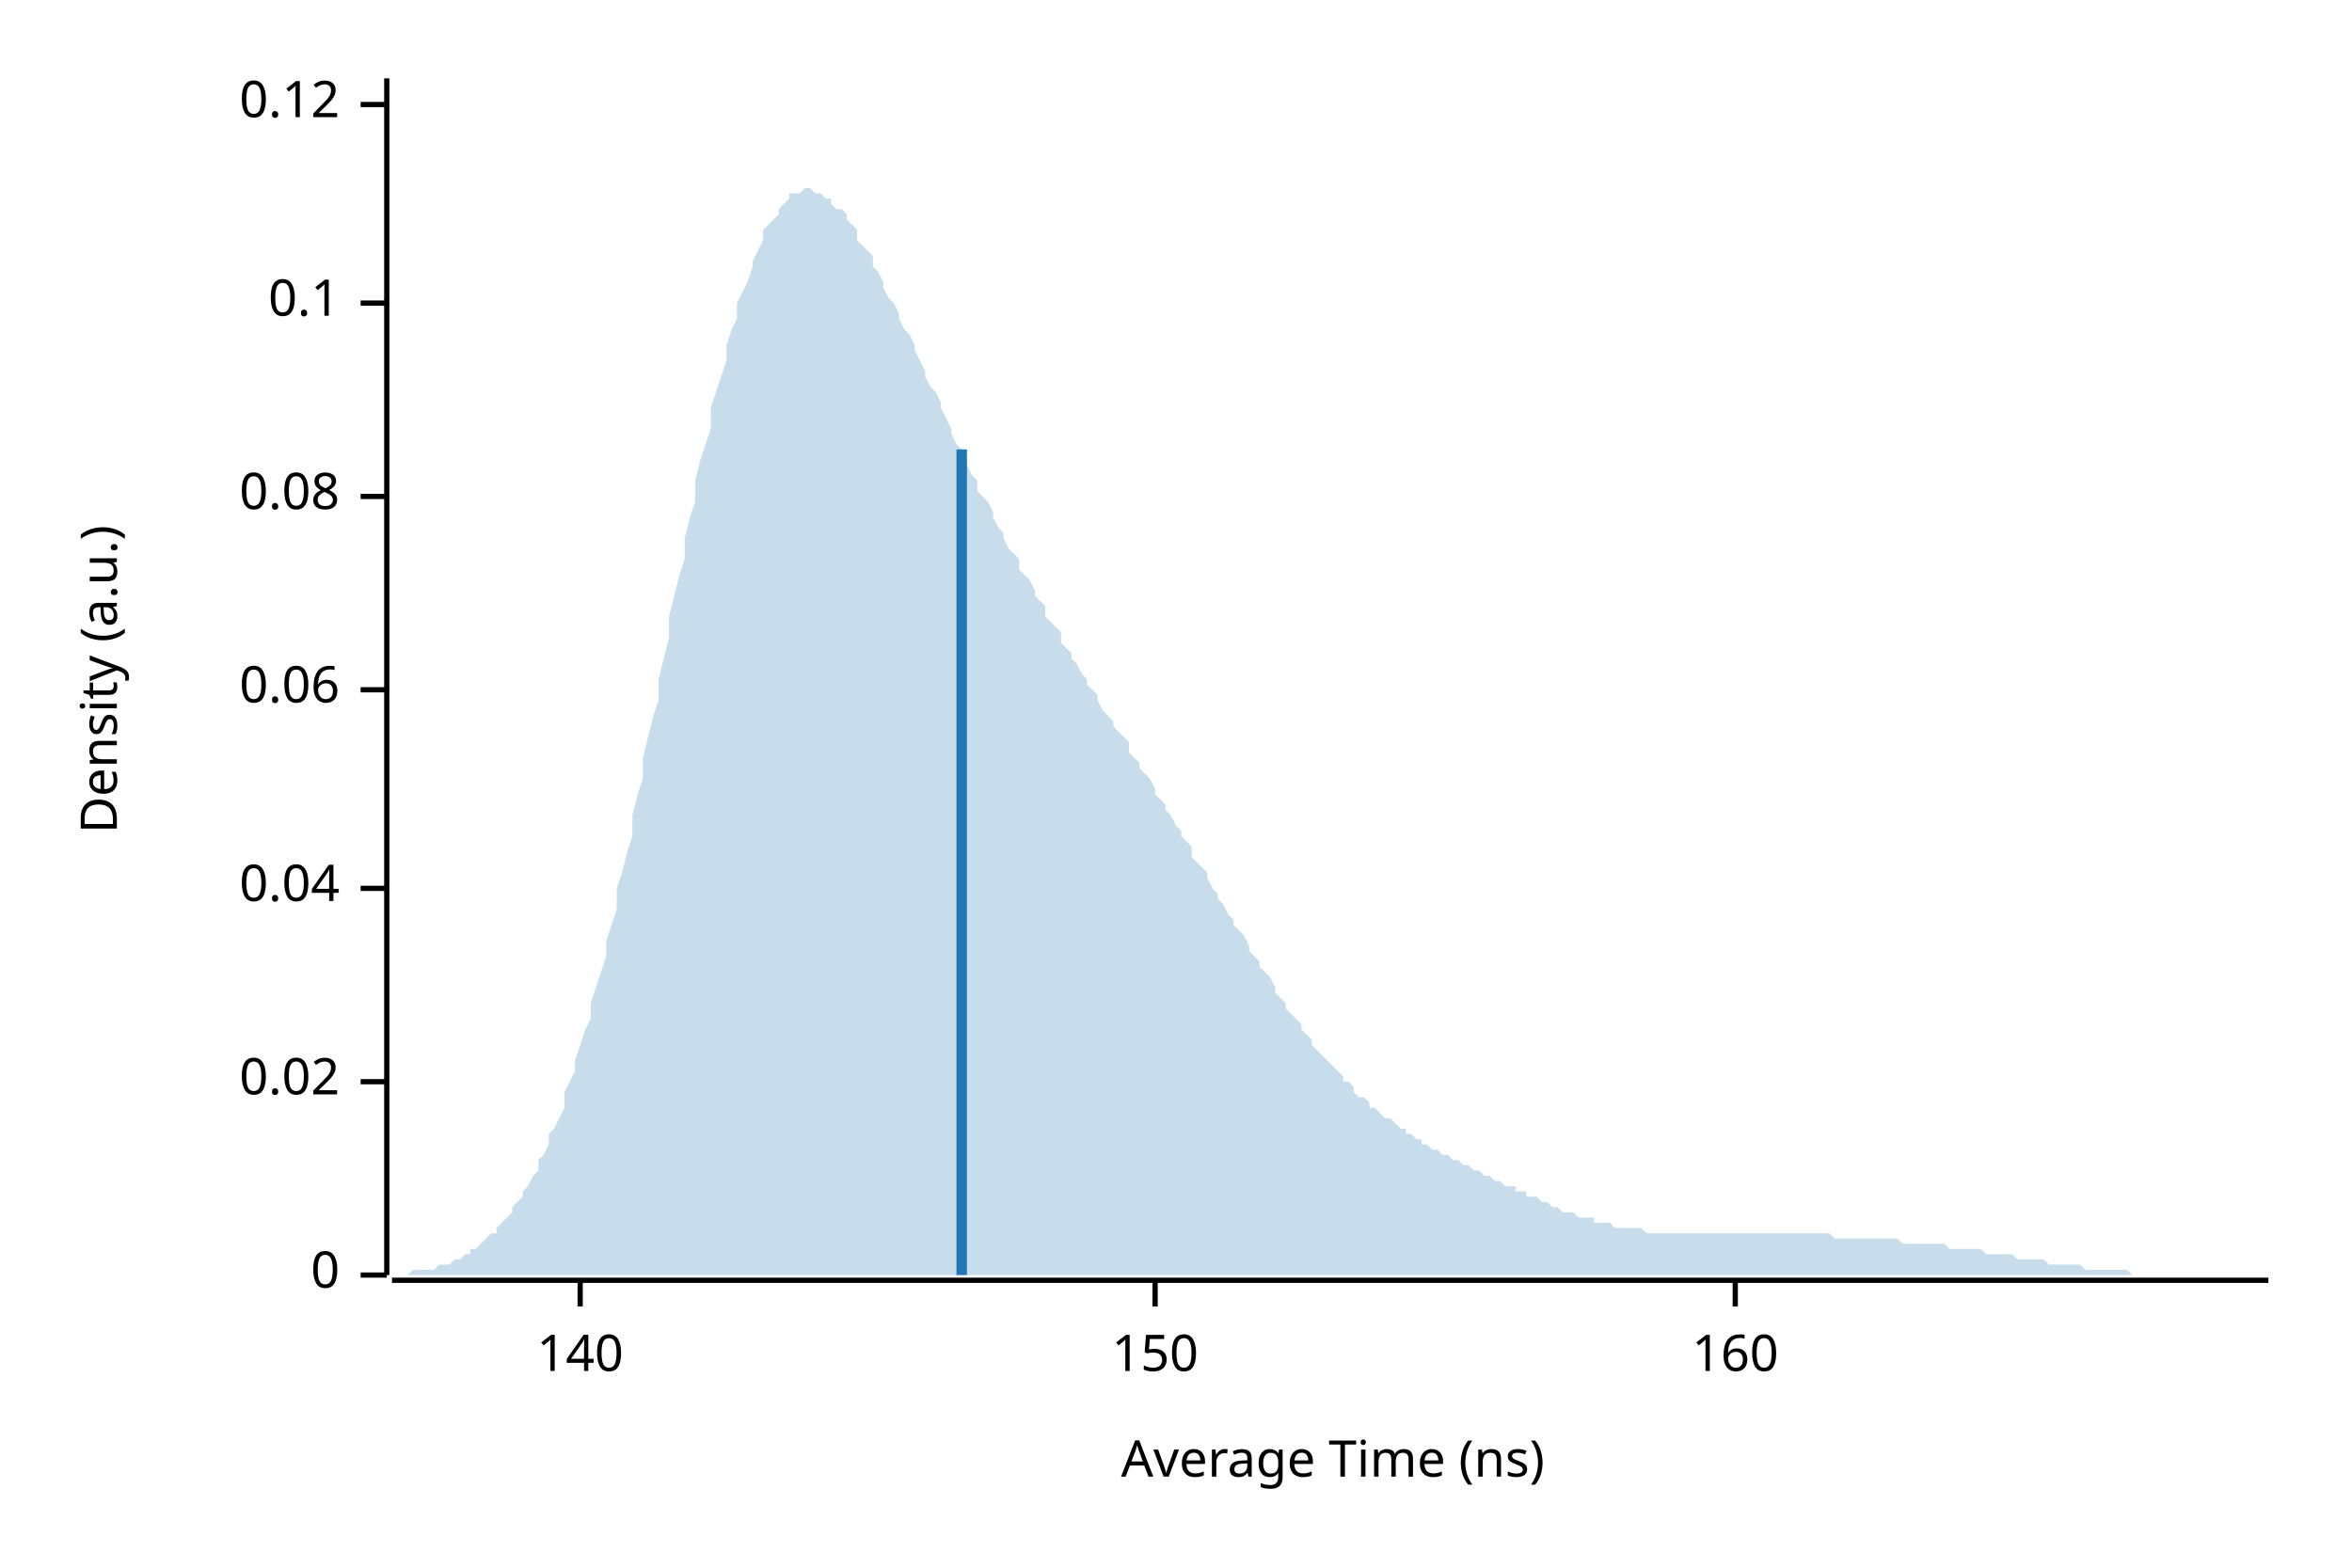
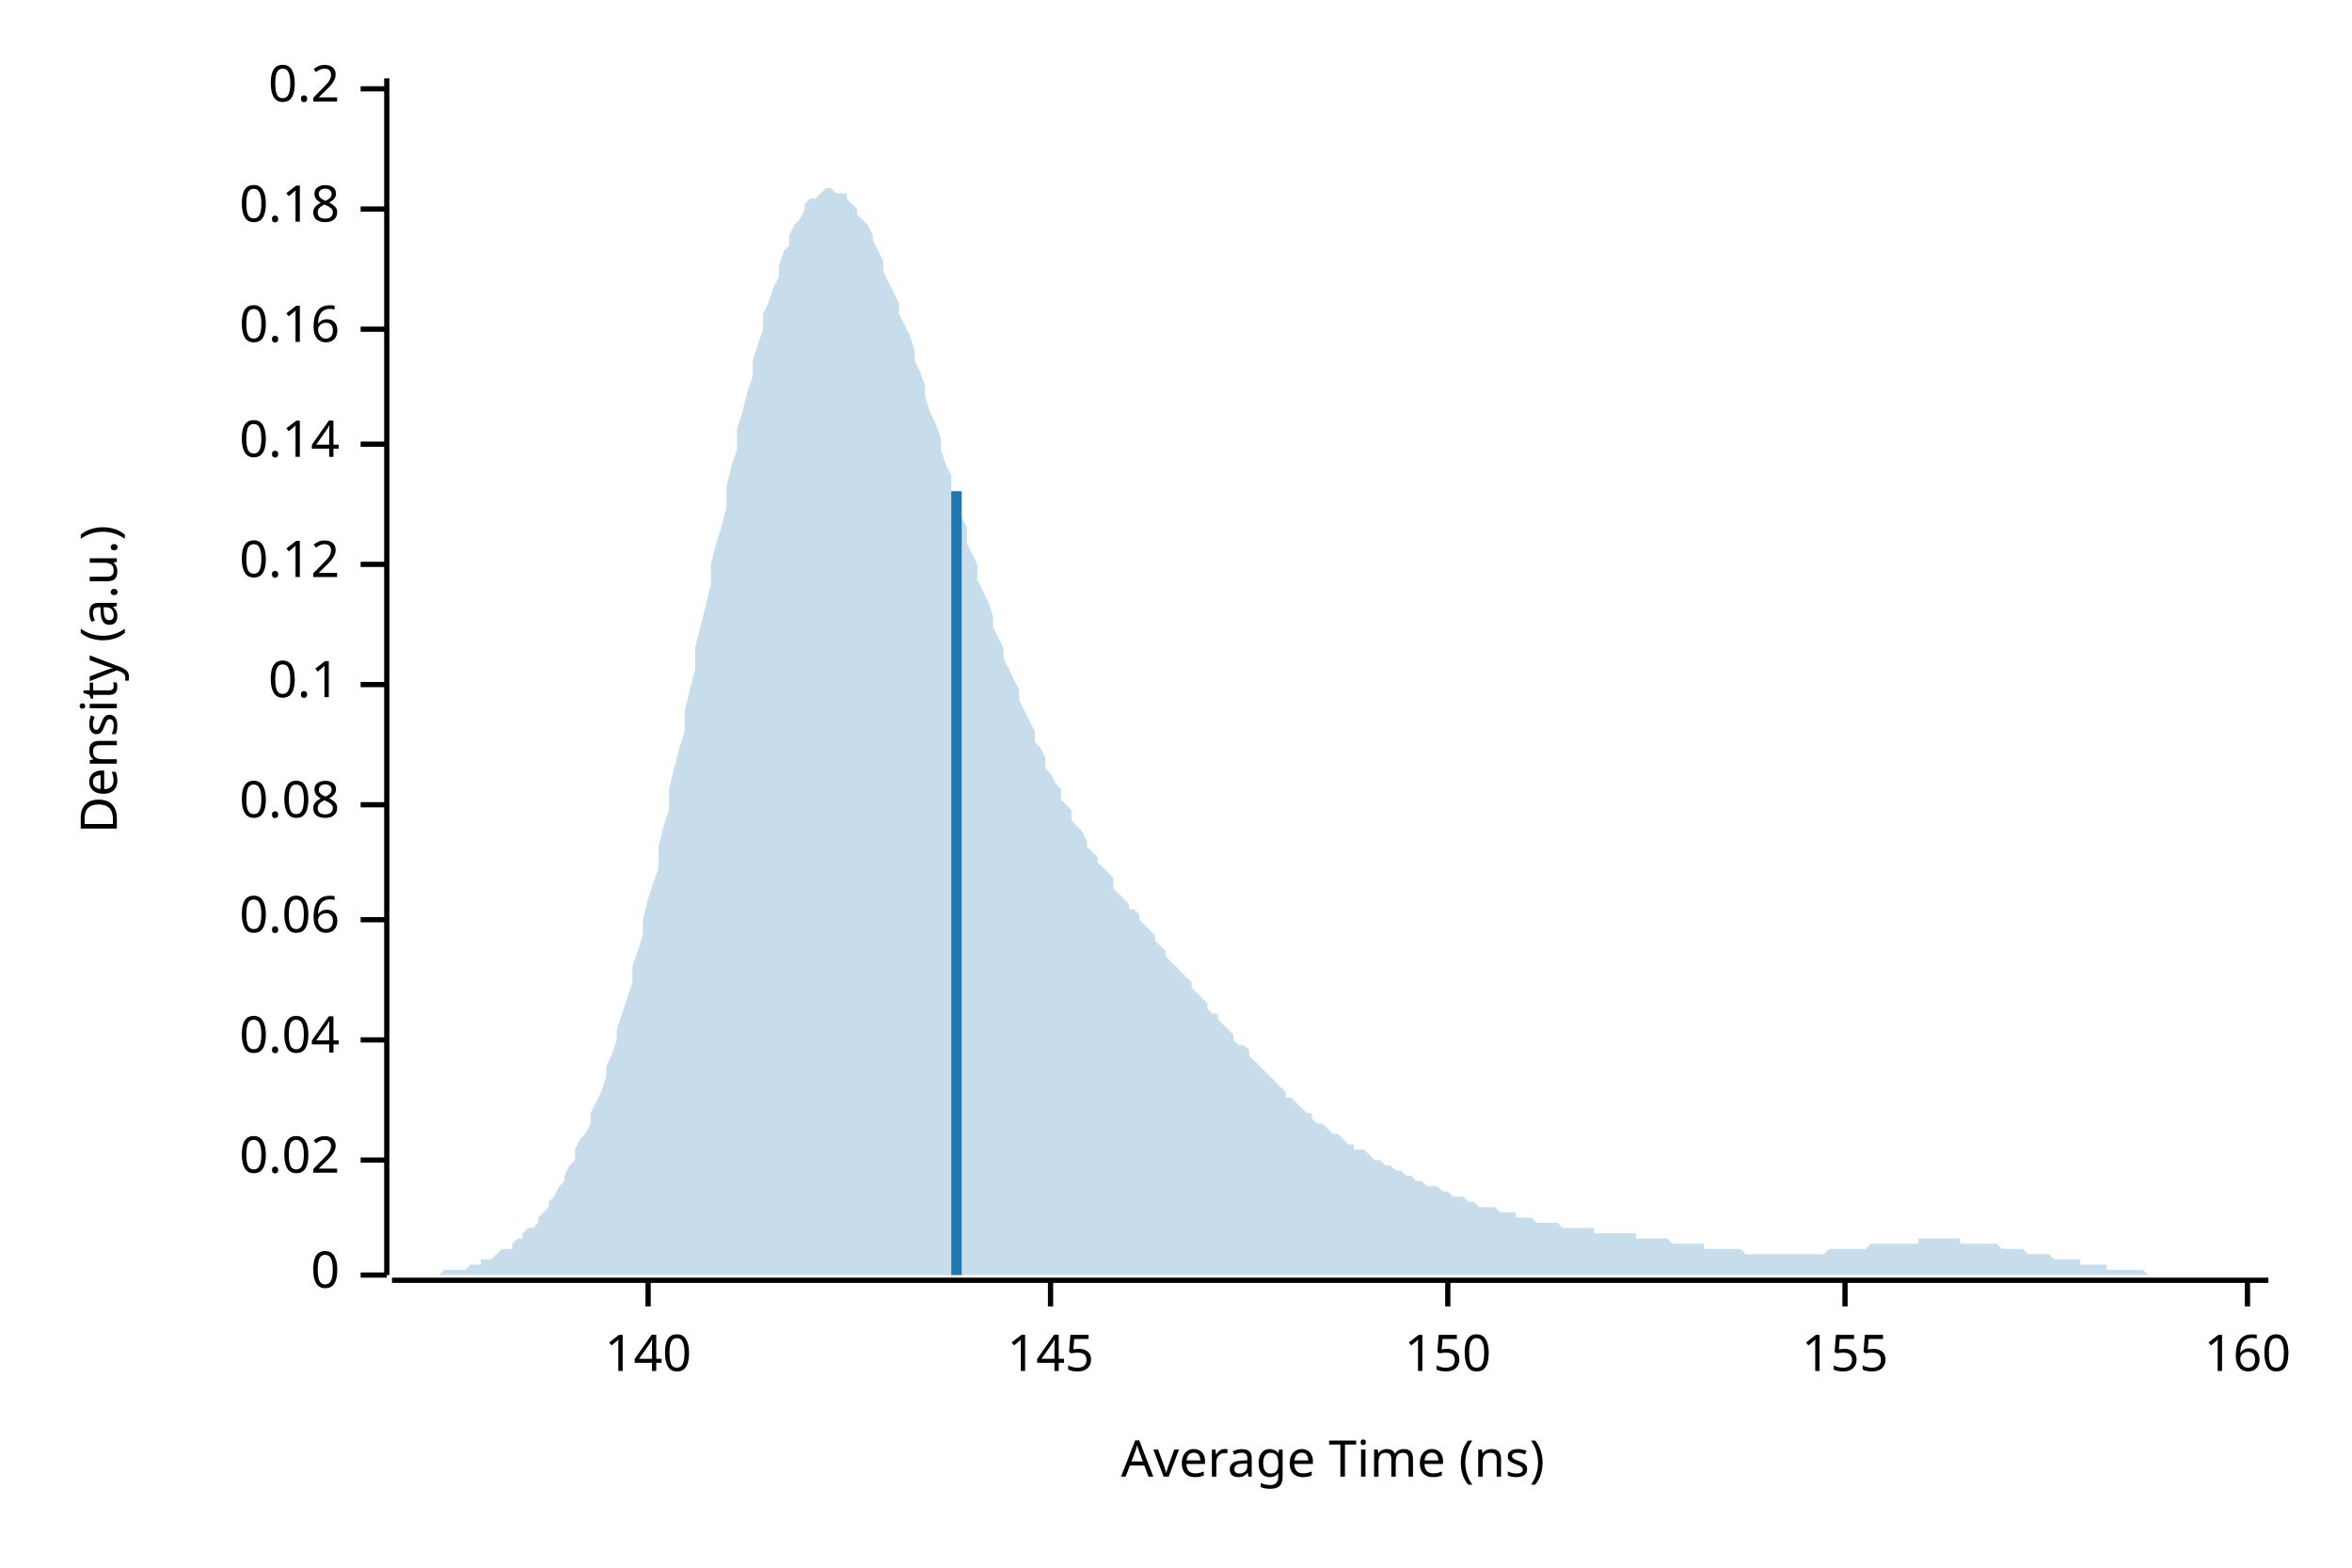
<svg xmlns="http://www.w3.org/2000/svg" width="450" height="300" viewBox="0 0 450 300">
  <text x="15" y="130" dy="0.76em" text-anchor="middle" font-family="sans-serif" font-size="9.677" opacity="1" fill="#000000" transform="rotate(270, 15, 130)">
Density (a.u.)
</text>
  <text x="255" y="285" dy="-0.5ex" text-anchor="middle" font-family="sans-serif" font-size="9.677" opacity="1" fill="#000000">
Average Time (ns)
</text>
  <polyline fill="none" opacity="1" stroke="#000000" stroke-width="1" points="74,15 74,244 " />
  <text x="65" y="244" dy="0.5ex" text-anchor="end" font-family="sans-serif" font-size="9.677" opacity="1" fill="#000000">
0
</text>
  <polyline fill="none" opacity="1" stroke="#000000" stroke-width="1" points="69,244 74,244 " />
-   <text x="65" y="207" dy="0.5ex" text-anchor="end" font-family="sans-serif" font-size="9.677" opacity="1" fill="#000000">
+   <text x="65" y="222" dy="0.5ex" text-anchor="end" font-family="sans-serif" font-size="9.677" opacity="1" fill="#000000">
0.02
</text>
-   <polyline fill="none" opacity="1" stroke="#000000" stroke-width="1" points="69,207 74,207 " />
-   <text x="65" y="170" dy="0.5ex" text-anchor="end" font-family="sans-serif" font-size="9.677" opacity="1" fill="#000000">
+   <polyline fill="none" opacity="1" stroke="#000000" stroke-width="1" points="69,222 74,222 " />
+   <text x="65" y="199" dy="0.5ex" text-anchor="end" font-family="sans-serif" font-size="9.677" opacity="1" fill="#000000">
0.04
</text>
-   <polyline fill="none" opacity="1" stroke="#000000" stroke-width="1" points="69,170 74,170 " />
-   <text x="65" y="132" dy="0.5ex" text-anchor="end" font-family="sans-serif" font-size="9.677" opacity="1" fill="#000000">
+   <polyline fill="none" opacity="1" stroke="#000000" stroke-width="1" points="69,199 74,199 " />
+   <text x="65" y="176" dy="0.5ex" text-anchor="end" font-family="sans-serif" font-size="9.677" opacity="1" fill="#000000">
0.06
</text>
-   <polyline fill="none" opacity="1" stroke="#000000" stroke-width="1" points="69,132 74,132 " />
-   <text x="65" y="95" dy="0.5ex" text-anchor="end" font-family="sans-serif" font-size="9.677" opacity="1" fill="#000000">
+   <polyline fill="none" opacity="1" stroke="#000000" stroke-width="1" points="69,176 74,176 " />
+   <text x="65" y="154" dy="0.5ex" text-anchor="end" font-family="sans-serif" font-size="9.677" opacity="1" fill="#000000">
0.08
</text>
-   <polyline fill="none" opacity="1" stroke="#000000" stroke-width="1" points="69,95 74,95 " />
-   <text x="65" y="58" dy="0.5ex" text-anchor="end" font-family="sans-serif" font-size="9.677" opacity="1" fill="#000000">
+   <polyline fill="none" opacity="1" stroke="#000000" stroke-width="1" points="69,154 74,154 " />
+   <text x="65" y="131" dy="0.5ex" text-anchor="end" font-family="sans-serif" font-size="9.677" opacity="1" fill="#000000">
0.1
</text>
-   <polyline fill="none" opacity="1" stroke="#000000" stroke-width="1" points="69,58 74,58 " />
-   <text x="65" y="20" dy="0.5ex" text-anchor="end" font-family="sans-serif" font-size="9.677" opacity="1" fill="#000000">
+   <polyline fill="none" opacity="1" stroke="#000000" stroke-width="1" points="69,131 74,131 " />
+   <text x="65" y="108" dy="0.5ex" text-anchor="end" font-family="sans-serif" font-size="9.677" opacity="1" fill="#000000">
0.12
</text>
-   <polyline fill="none" opacity="1" stroke="#000000" stroke-width="1" points="69,20 74,20 " />
+   <polyline fill="none" opacity="1" stroke="#000000" stroke-width="1" points="69,108 74,108 " />
+   <text x="65" y="85" dy="0.5ex" text-anchor="end" font-family="sans-serif" font-size="9.677" opacity="1" fill="#000000">
+ 0.14
+ </text>
+   <polyline fill="none" opacity="1" stroke="#000000" stroke-width="1" points="69,85 74,85 " />
+   <text x="65" y="63" dy="0.5ex" text-anchor="end" font-family="sans-serif" font-size="9.677" opacity="1" fill="#000000">
+ 0.16
+ </text>
+   <polyline fill="none" opacity="1" stroke="#000000" stroke-width="1" points="69,63 74,63 " />
+   <text x="65" y="40" dy="0.5ex" text-anchor="end" font-family="sans-serif" font-size="9.677" opacity="1" fill="#000000">
+ 0.18
+ </text>
+   <polyline fill="none" opacity="1" stroke="#000000" stroke-width="1" points="69,40 74,40 " />
+   <text x="65" y="17" dy="0.5ex" text-anchor="end" font-family="sans-serif" font-size="9.677" opacity="1" fill="#000000">
+ 0.2
+ </text>
+   <polyline fill="none" opacity="1" stroke="#000000" stroke-width="1" points="69,17 74,17 " />
  <polyline fill="none" opacity="1" stroke="#000000" stroke-width="1" points="75,245 434,245 " />
-   <text x="111" y="255" dy="0.76em" text-anchor="middle" font-family="sans-serif" font-size="9.677" opacity="1" fill="#000000">
+   <text x="124" y="255" dy="0.76em" text-anchor="middle" font-family="sans-serif" font-size="9.677" opacity="1" fill="#000000">
140
</text>
-   <polyline fill="none" opacity="1" stroke="#000000" stroke-width="1" points="111,245 111,250 " />
-   <text x="221" y="255" dy="0.76em" text-anchor="middle" font-family="sans-serif" font-size="9.677" opacity="1" fill="#000000">
+   <polyline fill="none" opacity="1" stroke="#000000" stroke-width="1" points="124,245 124,250 " />
+   <text x="201" y="255" dy="0.76em" text-anchor="middle" font-family="sans-serif" font-size="9.677" opacity="1" fill="#000000">
+ 145
+ </text>
+   <polyline fill="none" opacity="1" stroke="#000000" stroke-width="1" points="201,245 201,250 " />
+   <text x="277" y="255" dy="0.76em" text-anchor="middle" font-family="sans-serif" font-size="9.677" opacity="1" fill="#000000">
150
</text>
-   <polyline fill="none" opacity="1" stroke="#000000" stroke-width="1" points="221,245 221,250 " />
-   <text x="332" y="255" dy="0.76em" text-anchor="middle" font-family="sans-serif" font-size="9.677" opacity="1" fill="#000000">
+   <polyline fill="none" opacity="1" stroke="#000000" stroke-width="1" points="277,245 277,250 " />
+   <text x="353" y="255" dy="0.76em" text-anchor="middle" font-family="sans-serif" font-size="9.677" opacity="1" fill="#000000">
+ 155
+ </text>
+   <polyline fill="none" opacity="1" stroke="#000000" stroke-width="1" points="353,245 353,250 " />
+   <text x="430" y="255" dy="0.76em" text-anchor="middle" font-family="sans-serif" font-size="9.677" opacity="1" fill="#000000">
160
</text>
-   <polyline fill="none" opacity="1" stroke="#000000" stroke-width="1" points="332,245 332,250 " />
-   <polygon opacity="0.25" fill="#1F78B4" points="75,244 75,244 76,244 77,244 77,244 78,244 79,243 80,243 80,243 81,243 82,243 82,243 83,243 84,242 85,242 85,242 86,242 87,241 87,241 88,241 89,240 90,240 90,239 91,239 92,238 92,238 93,237 94,236 95,236 95,235 96,234 97,233 98,232 98,231 99,230 100,229 100,228 101,227 102,225 103,224 103,222 104,221 105,219 105,217 106,216 107,214 108,212 108,209 109,207 110,205 110,203 111,200 112,197 113,195 113,192 114,189 115,186 116,183 116,180 117,177 118,174 118,170 119,167 120,163 121,160 121,156 122,152 123,149 123,145 124,141 125,137 126,134 126,130 127,126 128,122 128,118 129,114 130,110 131,107 131,103 132,99 133,96 133,92 134,88 135,85 136,82 136,78 137,75 138,72 139,69 139,66 140,63 141,61 141,58 142,56 143,54 144,51 144,50 145,48 146,46 146,44 147,43 148,42 149,41 149,40 150,39 151,38 151,37 152,37 153,37 154,36 154,36 155,36 156,37 157,37 157,37 158,38 159,38 159,39 160,40 161,40 162,41 162,42 163,43 164,44 164,46 165,47 166,48 167,49 167,51 168,52 169,54 169,55 170,57 171,58 172,60 172,61 173,63 174,64 175,66 175,67 176,69 177,71 177,72 178,74 179,75 180,77 180,78 181,80 182,82 182,83 183,85 184,86 185,88 185,89 186,91 187,92 187,94 188,95 189,96 190,98 190,99 191,101 192,102 192,103 193,105 194,106 195,107 195,109 196,110 197,111 198,113 198,114 199,115 200,116 200,118 201,119 202,120 203,121 203,123 204,124 205,125 205,126 206,127 207,129 208,130 208,131 209,132 210,133 210,134 211,136 212,137 213,138 213,139 214,140 215,141 216,142 216,144 217,145 218,146 218,147 219,148 220,149 221,151 221,152 222,153 223,154 223,155 224,156 225,158 226,159 226,160 227,161 228,162 228,164 229,165 230,166 231,167 231,168 232,170 233,171 233,172 234,173 235,175 236,176 236,177 237,178 238,179 239,181 239,182 240,183 241,184 241,185 242,186 243,187 244,189 244,190 245,191 246,192 246,193 247,194 248,195 249,196 249,197 250,198 251,199 251,200 252,201 253,202 254,203 254,203 255,204 256,205 257,206 257,207 258,207 259,208 259,209 260,210 261,210 262,211 262,212 263,212 264,213 264,213 265,214 266,214 267,215 267,215 268,216 269,216 269,217 270,217 271,218 272,218 272,219 273,219 274,220 275,220 275,220 276,221 277,221 277,221 278,222 279,222 280,223 280,223 281,223 282,224 282,224 283,224 284,225 285,225 285,225 286,226 287,226 287,226 288,227 289,227 290,227 290,228 291,228 292,228 292,229 293,229 294,229 295,230 295,230 296,230 297,231 298,231 298,231 299,232 300,232 300,232 301,232 302,233 303,233 303,233 304,233 305,233 305,234 306,234 307,234 308,234 308,234 309,235 310,235 310,235 311,235 312,235 313,235 313,235 314,235 315,236 316,236 316,236 317,236 318,236 318,236 319,236 320,236 321,236 321,236 322,236 323,236 323,236 324,236 325,236 326,236 326,236 327,236 328,236 328,236 329,236 330,236 331,236 331,236 332,236 333,236 333,236 334,236 335,236 336,236 336,236 337,236 338,236 339,236 339,236 340,236 341,236 341,236 342,236 343,236 344,236 344,236 345,236 346,236 346,236 347,236 348,236 349,236 349,236 350,236 351,237 351,237 352,237 353,237 354,237 354,237 355,237 356,237 357,237 357,237 358,237 359,237 359,237 360,237 361,237 362,237 362,237 363,237 364,238 364,238 365,238 366,238 367,238 367,238 368,238 369,238 369,238 370,238 371,238 372,238 372,238 373,239 374,239 375,239 375,239 376,239 377,239 377,239 378,239 379,239 380,240 380,240 381,240 382,240 382,240 383,240 384,240 385,240 385,240 386,241 387,241 387,241 388,241 389,241 390,241 390,241 391,241 392,242 392,242 393,242 394,242 395,242 395,242 396,242 397,242 398,242 398,242 399,243 400,243 400,243 401,243 402,243 403,243 403,243 404,243 405,243 405,243 406,243 407,243 408,244 408,244 409,244 410,244 410,244 411,244 412,244 413,244 413,244 414,244 415,244 416,244 416,244 417,244 418,244 418,244 419,244 420,244 421,244 421,244 422,244 423,244 423,244 424,244 425,244 426,244 426,244 427,244 428,244 428,244 429,244 430,244 431,244 431,244 432,244 433,244 434,244 434,244 75,244 " />
-   <polyline fill="none" opacity="1" stroke="#1F78B4" stroke-width="2" points="184,244 184,86 " />
+   <polyline fill="none" opacity="1" stroke="#000000" stroke-width="1" points="430,245 430,250 " />
+   <polygon opacity="0.25" fill="#1F78B4" points="75,244 75,244 76,244 77,244 77,244 78,244 79,244 80,244 80,244 81,244 82,244 82,244 83,244 84,244 85,243 85,243 86,243 87,243 87,243 88,243 89,243 90,242 90,242 91,242 92,242 92,241 93,241 94,241 95,240 95,240 96,239 97,239 98,239 98,238 99,237 100,237 100,236 101,235 102,235 103,234 103,233 104,232 105,231 105,230 106,229 107,227 108,226 108,225 109,223 110,222 110,220 111,218 112,217 113,215 113,213 114,211 115,209 116,206 116,204 117,202 118,199 118,197 119,194 120,191 121,188 121,185 122,182 123,179 123,176 124,172 125,169 126,166 126,162 127,158 128,155 128,151 129,147 130,143 131,140 131,136 132,132 133,128 133,124 134,120 135,116 136,112 136,108 137,104 138,101 139,97 139,93 140,89 141,86 141,82 142,79 143,75 144,72 144,69 145,66 146,63 146,60 147,58 148,55 149,53 149,51 150,48 151,47 151,45 152,43 153,42 154,40 154,39 155,38 156,38 157,37 157,37 158,36 159,36 159,36 160,37 161,37 162,37 162,38 163,39 164,40 164,41 165,42 166,43 167,45 167,46 168,48 169,50 169,52 170,54 171,56 172,58 172,60 173,62 174,64 175,67 175,69 176,71 177,74 177,76 178,79 179,81 180,84 180,86 181,89 182,91 182,94 183,96 184,99 185,101 185,104 186,106 187,108 187,111 188,113 189,115 190,118 190,120 191,122 192,124 192,126 193,128 194,130 195,132 195,134 196,136 197,138 198,140 198,142 199,143 200,145 200,147 201,148 202,150 203,151 203,153 204,154 205,155 205,157 206,158 207,159 208,161 208,162 209,163 210,164 210,165 211,166 212,167 213,168 213,170 214,171 215,172 216,173 216,174 217,174 218,175 218,176 219,177 220,178 221,179 221,180 222,181 223,182 223,183 224,184 225,185 226,186 226,186 227,187 228,188 228,189 229,190 230,191 231,192 231,193 232,194 233,194 233,195 234,196 235,197 236,198 236,199 237,200 238,200 239,201 239,202 240,203 241,204 241,204 242,205 243,206 244,207 244,207 245,208 246,209 246,210 247,210 248,211 249,212 249,212 250,213 251,213 251,214 252,215 253,215 254,216 254,216 255,217 256,217 257,218 257,218 258,219 259,219 259,220 260,220 261,220 262,221 262,221 263,222 264,222 264,222 265,223 266,223 267,224 267,224 268,224 269,225 269,225 270,225 271,226 272,226 272,226 273,227 274,227 275,227 275,227 276,228 277,228 277,228 278,229 279,229 280,229 280,229 281,230 282,230 282,230 283,231 284,231 285,231 285,231 286,231 287,232 287,232 288,232 289,232 290,232 290,233 291,233 292,233 292,233 293,233 294,234 295,234 295,234 296,234 297,234 298,234 298,234 299,235 300,235 300,235 301,235 302,235 303,235 303,235 304,235 305,235 305,236 306,236 307,236 308,236 308,236 309,236 310,236 310,236 311,236 312,236 313,236 313,237 314,237 315,237 316,237 316,237 317,237 318,237 318,237 319,237 320,238 321,238 321,238 322,238 323,238 323,238 324,238 325,238 326,238 326,239 327,239 328,239 328,239 329,239 330,239 331,239 331,239 332,239 333,239 333,239 334,240 335,240 336,240 336,240 337,240 338,240 339,240 339,240 340,240 341,240 341,240 342,240 343,240 344,240 344,240 345,240 346,240 346,240 347,240 348,240 349,240 349,240 350,239 351,239 351,239 352,239 353,239 354,239 354,239 355,239 356,239 357,239 357,239 358,238 359,238 359,238 360,238 361,238 362,238 362,238 363,238 364,238 364,238 365,238 366,238 367,238 367,237 368,237 369,237 369,237 370,237 371,237 372,237 372,237 373,237 374,237 375,237 375,238 376,238 377,238 377,238 378,238 379,238 380,238 380,238 381,238 382,238 382,238 383,239 384,239 385,239 385,239 386,239 387,239 387,239 388,240 389,240 390,240 390,240 391,240 392,240 392,240 393,241 394,241 395,241 395,241 396,241 397,241 398,241 398,242 399,242 400,242 400,242 401,242 402,242 403,242 403,243 404,243 405,243 405,243 406,243 407,243 408,243 408,243 409,243 410,243 410,243 411,244 412,244 413,244 413,244 414,244 415,244 416,244 416,244 417,244 418,244 418,244 419,244 420,244 421,244 421,244 422,244 423,244 423,244 424,244 425,244 426,244 426,244 427,244 428,244 428,244 429,244 430,244 431,244 431,244 432,244 433,244 434,244 434,244 75,244 " />
+   <polyline fill="none" opacity="1" stroke="#1F78B4" stroke-width="2" points="183,244 183,94 " />
</svg>
